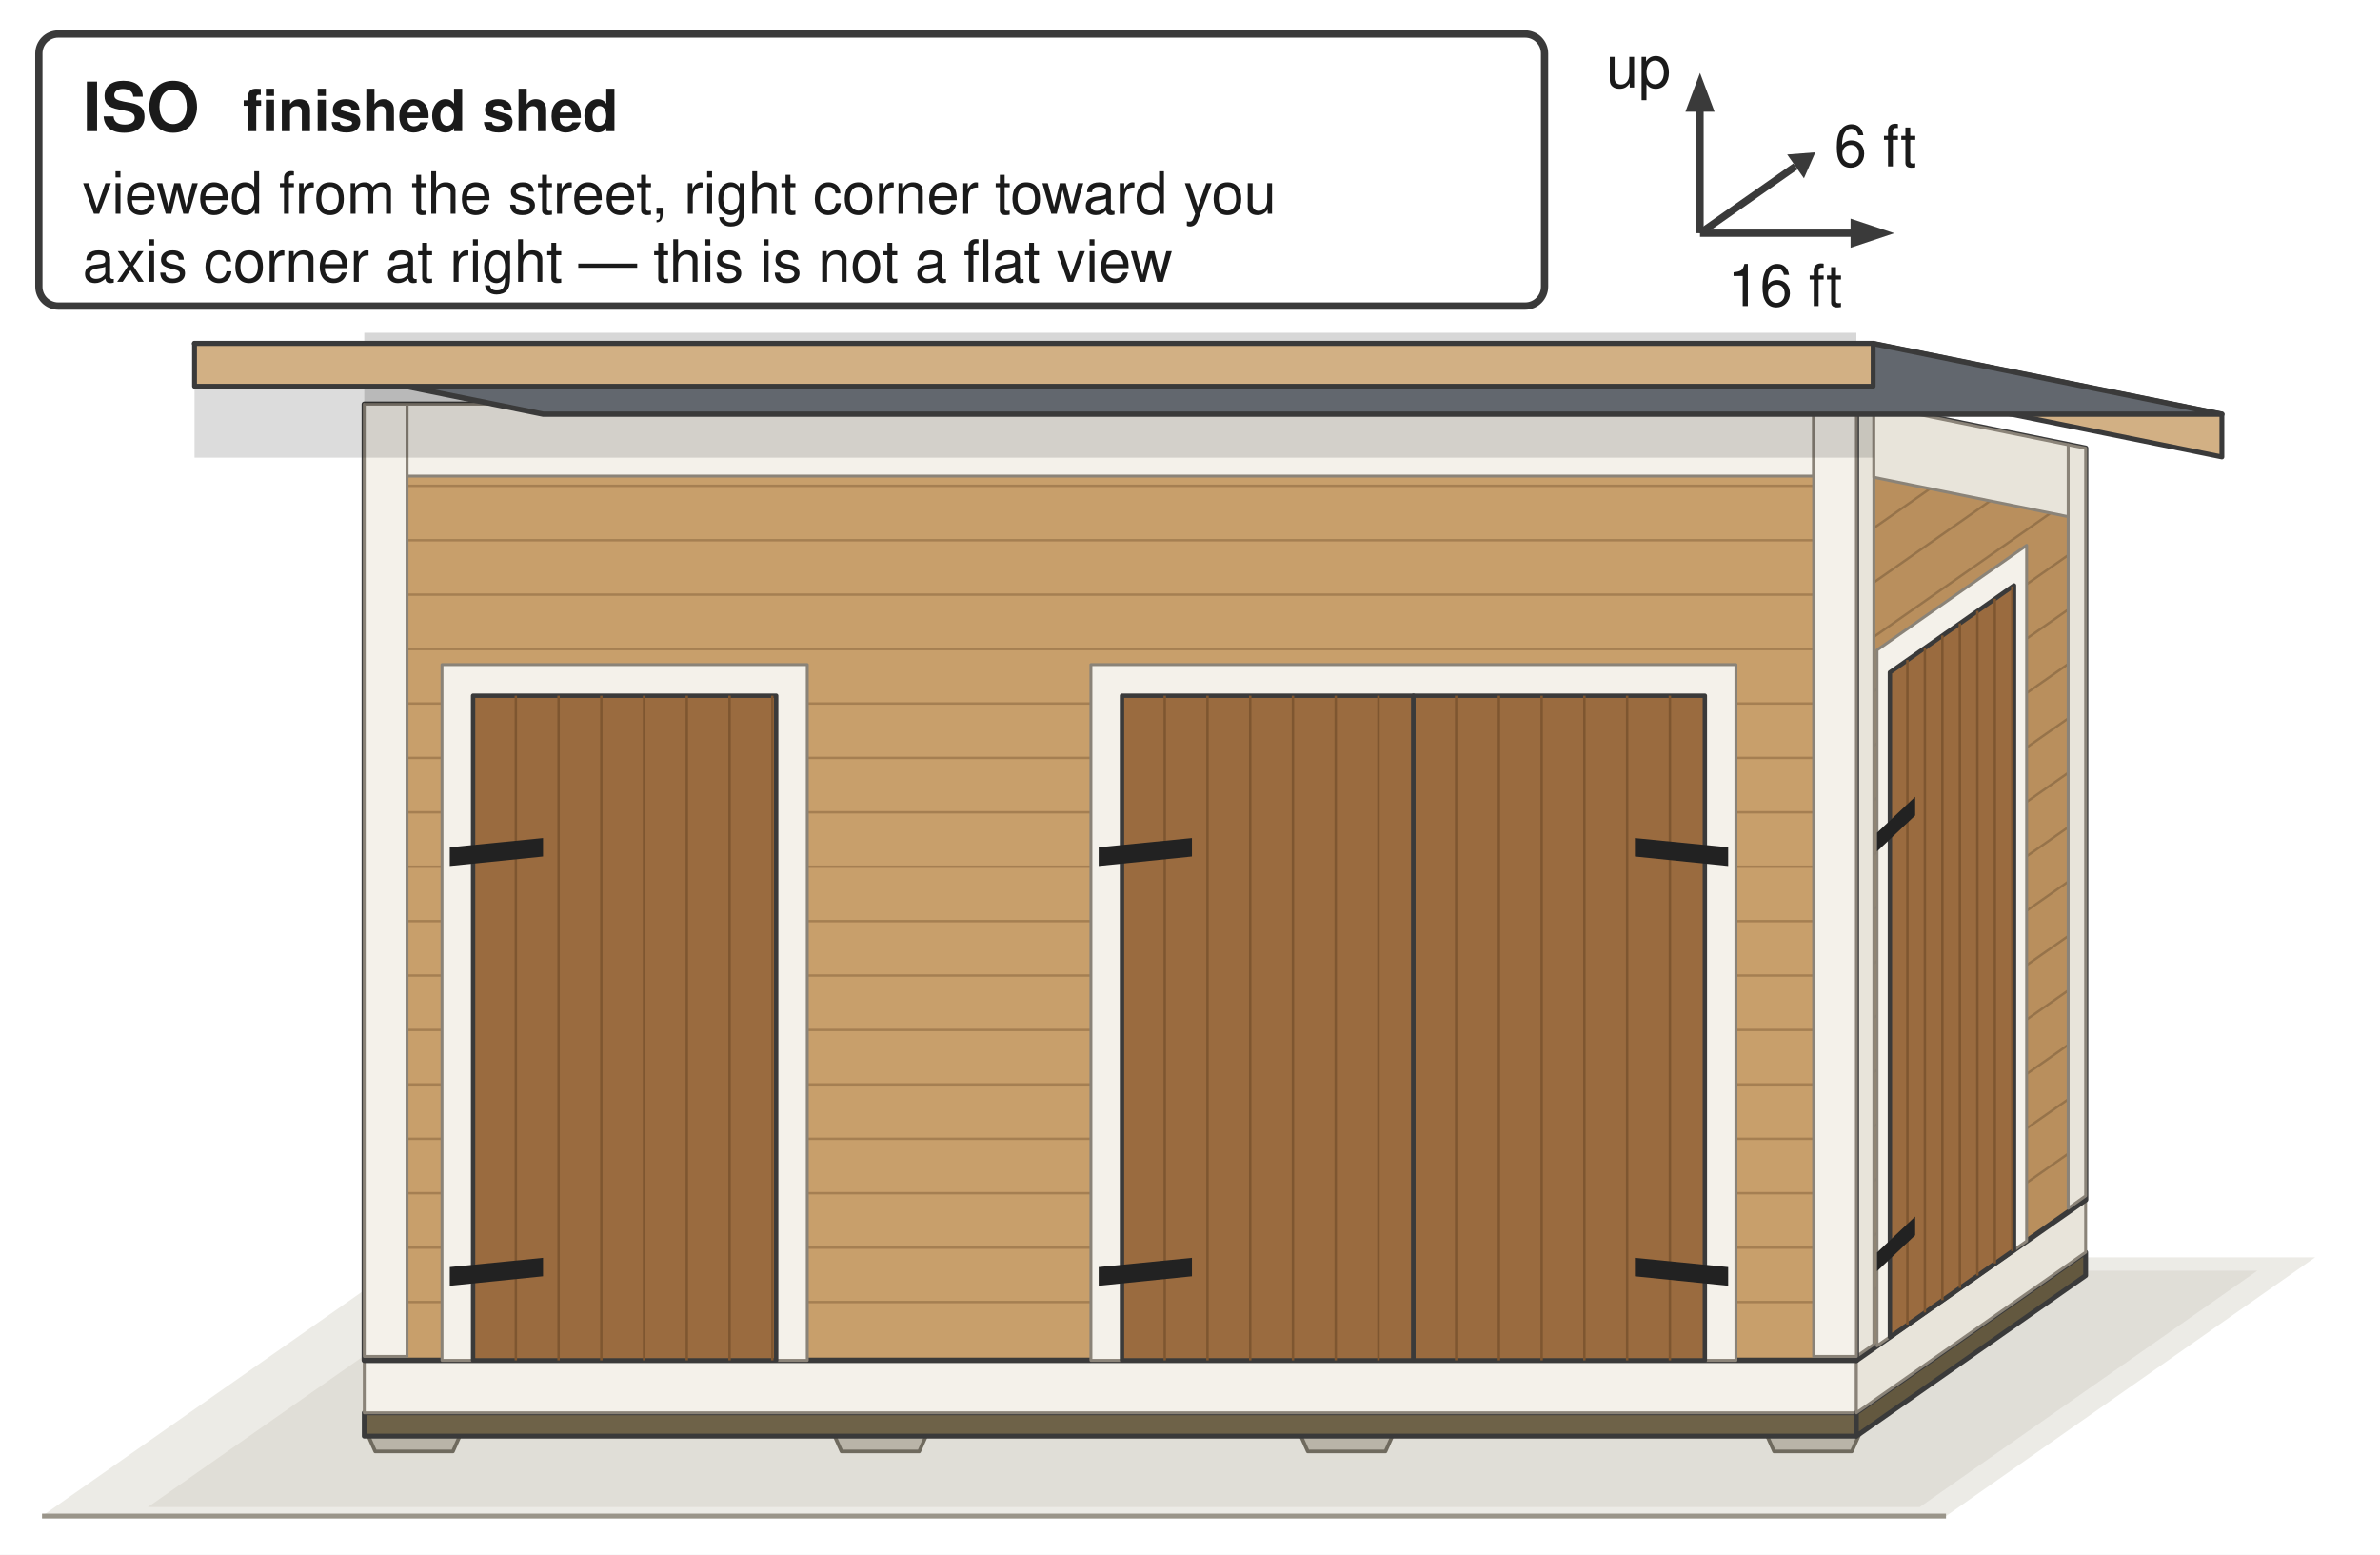
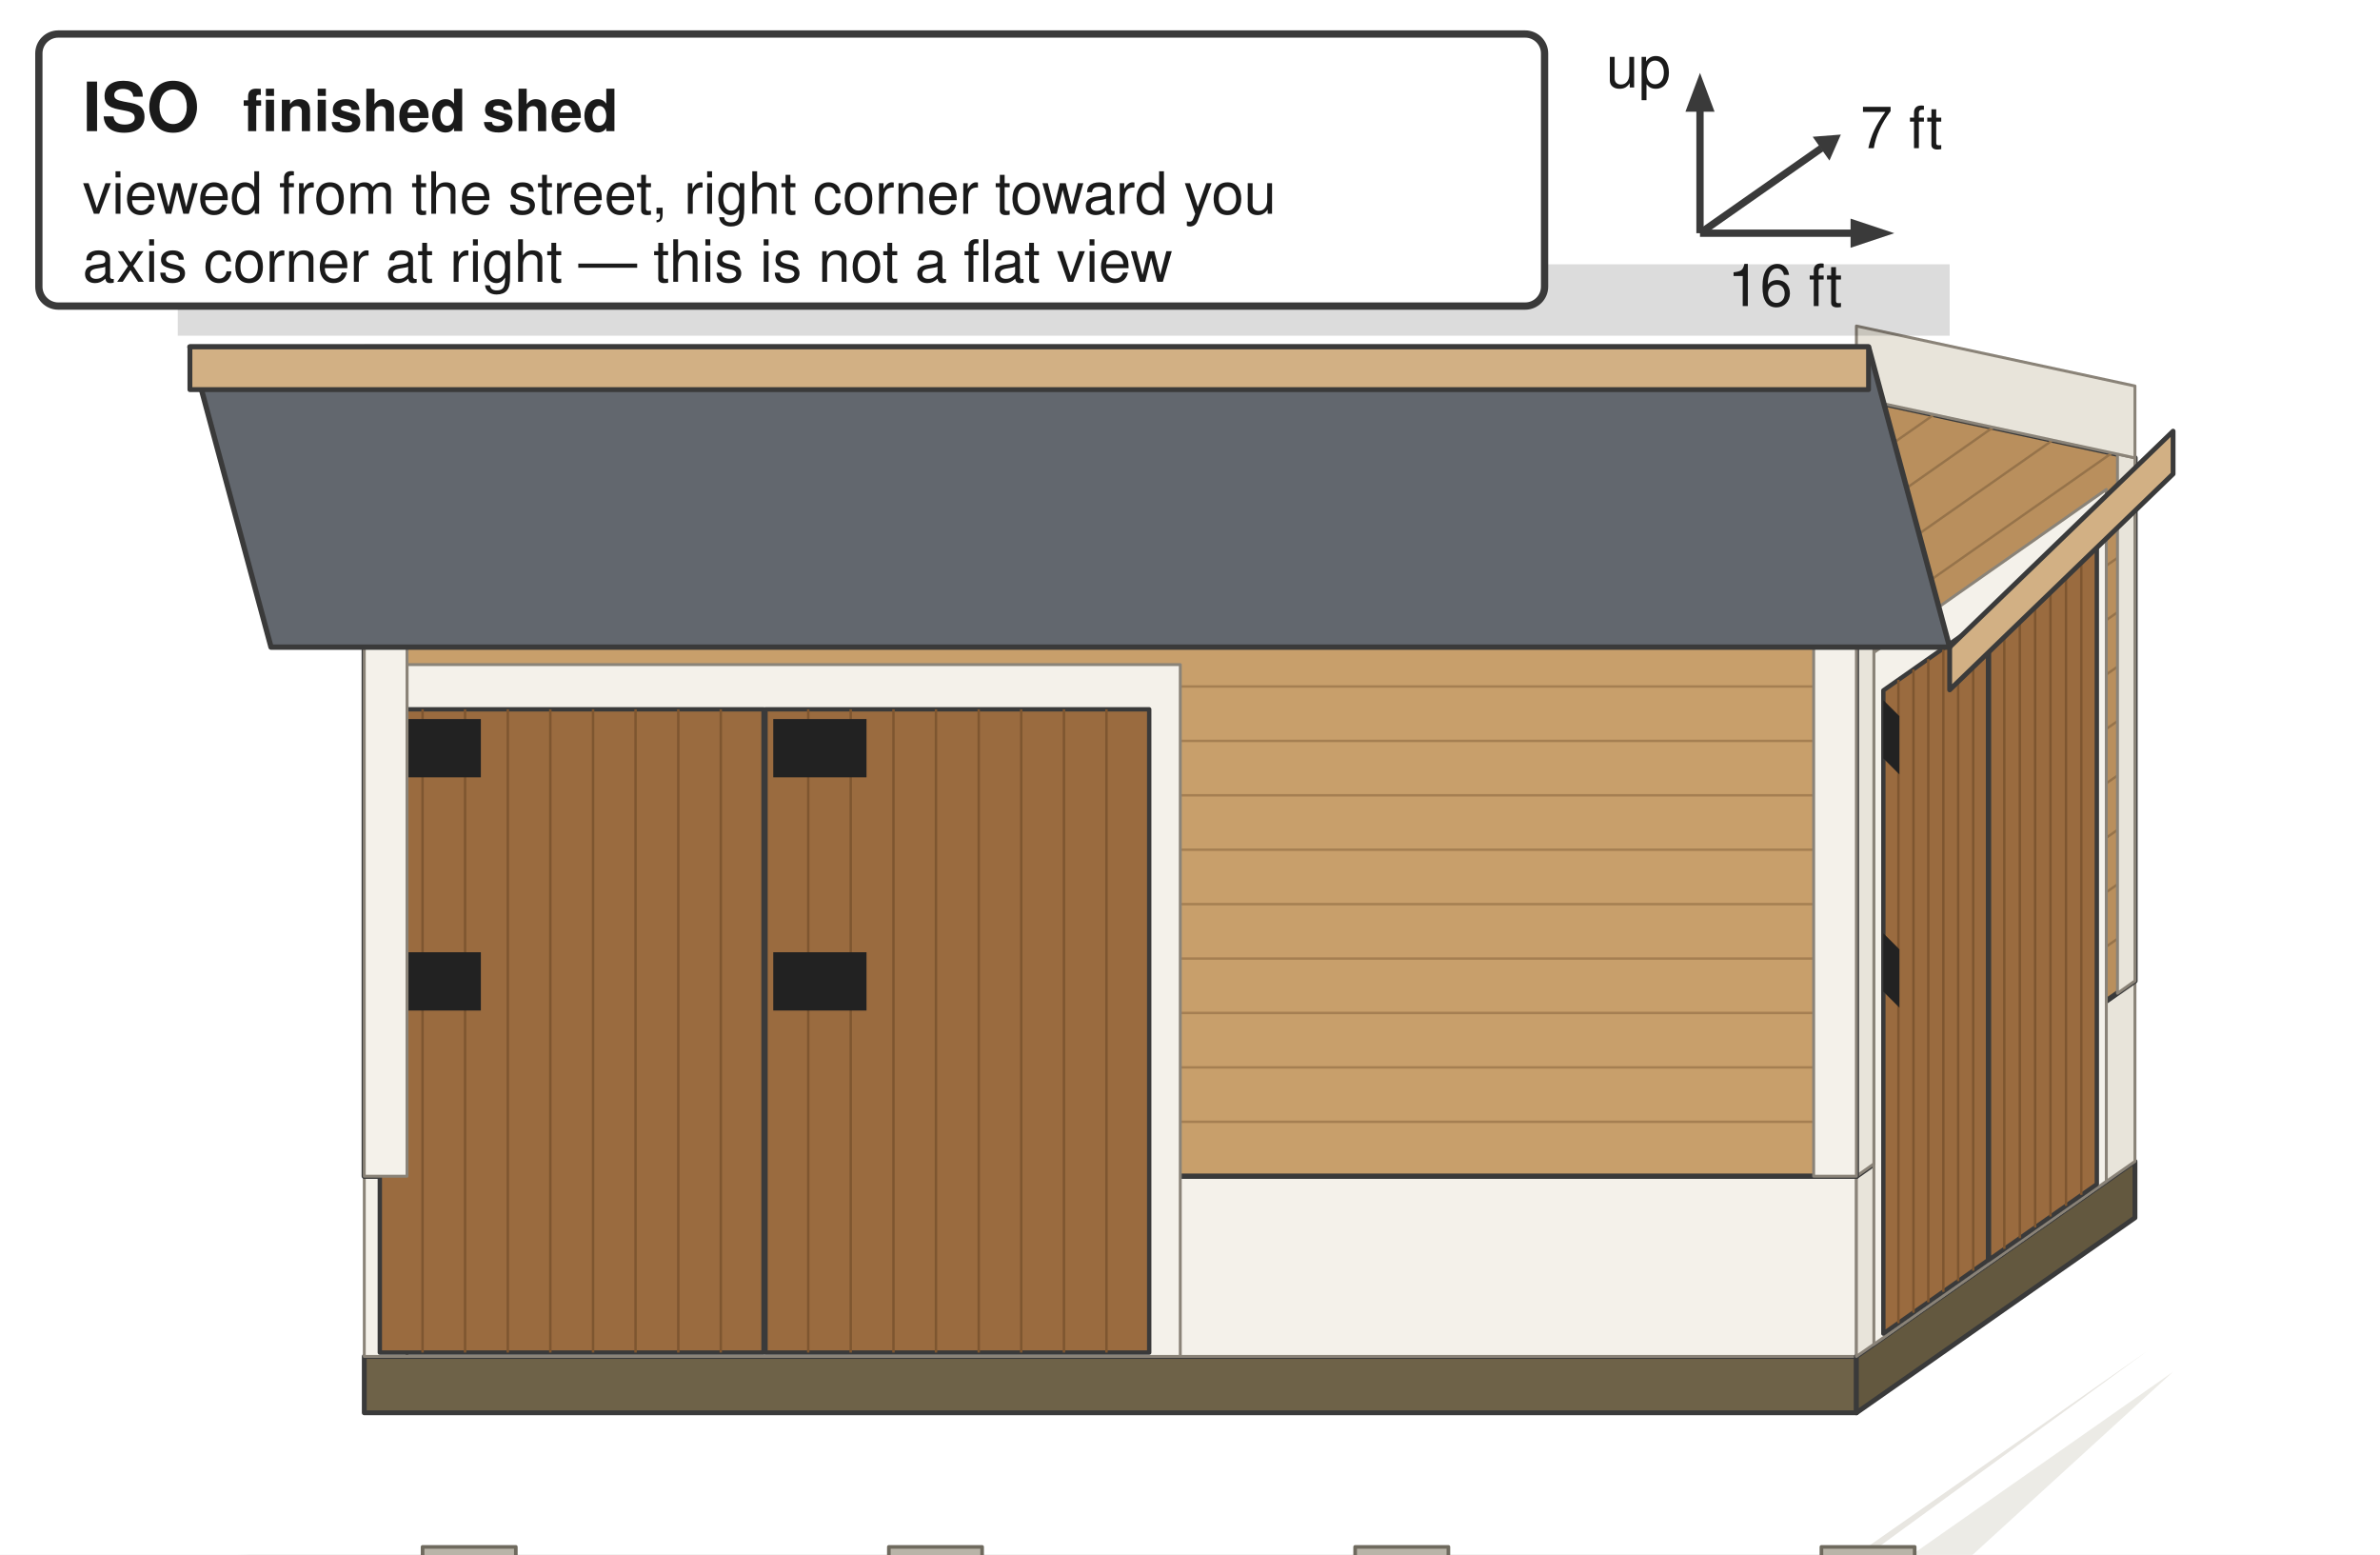
<svg xmlns="http://www.w3.org/2000/svg" viewBox="0 0 980 640" role="img">
  <rect width="980" height="640" fill="#ffffff" />
-   <polygon points="17.3,624.1 801.3,624.1 953.3,517.6 169.3,517.6" fill="#ecebe6" stroke="none" stroke-linejoin="round" />
-   <line x1="17.3" y1="624.1" x2="801.3" y2="624.1" stroke="#9a958a" stroke-width="2" />
-   <polygon points="60.9,620.4 790.5,620.4 929.5,523.1 199.9,523.1" fill="#d9d6cd" fill-opacity="0.6" stroke="none" stroke-linejoin="round" />
-   <polygon points="151.3,590.3 189.7,590.3 186.5,597.5 154.5,597.5" fill="#b9b4a8" stroke="#6f6a5e" stroke-width="1.5" stroke-linejoin="round" />
-   <polygon points="343.3,590.3 381.7,590.3 378.5,597.5 346.5,597.5" fill="#b9b4a8" stroke="#6f6a5e" stroke-width="1.5" stroke-linejoin="round" />
-   <polygon points="535.3,590.3 573.7,590.3 570.5,597.5 538.5,597.5" fill="#b9b4a8" stroke="#6f6a5e" stroke-width="1.5" stroke-linejoin="round" />
-   <polygon points="727.3,590.3 765.7,590.3 762.5,597.5 730.5,597.5" fill="#b9b4a8" stroke="#6f6a5e" stroke-width="1.5" stroke-linejoin="round" />
-   <polygon points="150.0,591.2 764.4,591.2 764.4,581.6 150.0,581.6" fill="#6e6248" stroke="#3a3a3a" stroke-width="2" stroke-linejoin="round" />
-   <polygon points="150.0,581.6 764.4,581.6 764.4,558.4 150.0,558.4" fill="#f4f1ea" stroke="#8a8378" stroke-width="1.2" stroke-linejoin="round" />
-   <polygon points="764.4,591.2 858.8,525.1 858.8,515.5 764.4,581.6" fill="#63583f" stroke="#3a3a3a" stroke-width="2" stroke-linejoin="round" />
-   <polygon points="764.4,581.6 858.8,515.5 858.8,492.3 764.4,558.4" fill="#e8e4da" stroke="#8a8378" stroke-width="1.2" stroke-linejoin="round" />
-   <polygon points="764.4,560.0 858.8,493.9 858.8,184.5 764.4,165.4" fill="#b98f5d" stroke="#3a3a3a" stroke-width="2.2" stroke-linejoin="round" />
-   <line x1="764.4" y1="536.0" x2="858.8" y2="469.9" stroke="#96734a" stroke-width="1" />
-   <line x1="764.4" y1="513.6" x2="858.8" y2="447.5" stroke="#96734a" stroke-width="1" />
-   <line x1="764.4" y1="491.2" x2="858.8" y2="425.1" stroke="#96734a" stroke-width="1" />
-   <line x1="764.4" y1="468.8" x2="858.8" y2="402.7" stroke="#96734a" stroke-width="1" />
-   <line x1="764.4" y1="446.4" x2="858.8" y2="380.3" stroke="#96734a" stroke-width="1" />
-   <line x1="764.4" y1="424.0" x2="858.8" y2="357.9" stroke="#96734a" stroke-width="1" />
-   <line x1="764.4" y1="401.6" x2="858.8" y2="335.5" stroke="#96734a" stroke-width="1" />
-   <line x1="764.4" y1="379.2" x2="858.8" y2="313.1" stroke="#96734a" stroke-width="1" />
-   <line x1="764.4" y1="356.8" x2="858.8" y2="290.7" stroke="#96734a" stroke-width="1" />
-   <line x1="764.4" y1="334.4" x2="858.8" y2="268.3" stroke="#96734a" stroke-width="1" />
-   <line x1="764.4" y1="312.0" x2="858.8" y2="245.9" stroke="#96734a" stroke-width="1" />
-   <line x1="764.4" y1="289.6" x2="858.8" y2="223.5" stroke="#96734a" stroke-width="1" />
-   <line x1="764.4" y1="267.2" x2="858.8" y2="201.1" stroke="#96734a" stroke-width="1" />
-   <line x1="764.4" y1="244.8" x2="852.3" y2="183.2" stroke="#96734a" stroke-width="1" />
-   <line x1="764.4" y1="222.4" x2="827.5" y2="178.2" stroke="#96734a" stroke-width="1" />
-   <line x1="764.4" y1="200.0" x2="802.7" y2="173.2" stroke="#96734a" stroke-width="1" />
-   <line x1="764.4" y1="177.6" x2="777.9" y2="168.1" stroke="#96734a" stroke-width="1" />
-   <polygon points="772.9,554.0 834.5,510.9 834.5,224.5 772.9,267.6" fill="#f4f1ea" stroke="#8a8378" stroke-width="1.2" stroke-linejoin="round" />
-   <polygon points="778.2,550.4 829.3,514.6 829.3,241.0 778.2,276.8" fill="#9a6b3f" stroke="#3a3a3a" stroke-width="1.8" stroke-linejoin="round" />
-   <line x1="785.4" y1="545.3" x2="785.4" y2="271.7" stroke="#7e5630" stroke-width="1" />
-   <line x1="792.6" y1="540.3" x2="792.6" y2="266.7" stroke="#7e5630" stroke-width="1" />
-   <line x1="799.8" y1="535.2" x2="799.8" y2="261.6" stroke="#7e5630" stroke-width="1" />
-   <line x1="807.0" y1="530.2" x2="807.0" y2="256.6" stroke="#7e5630" stroke-width="1" />
-   <line x1="814.2" y1="525.1" x2="814.2" y2="251.5" stroke="#7e5630" stroke-width="1" />
-   <line x1="821.4" y1="520.1" x2="821.4" y2="246.5" stroke="#7e5630" stroke-width="1" />
-   <line x1="828.6" y1="515.0" x2="828.6" y2="241.4" stroke="#7e5630" stroke-width="1" />
-   <polygon points="772.9,515.6 788.6,500.8 788.6,508.5 772.9,523.3" fill="#222" stroke="none" stroke-linejoin="round" />
-   <polygon points="772.9,342.8 788.6,328.0 788.6,335.7 772.9,350.5" fill="#222" stroke="none" stroke-linejoin="round" />
-   <polygon points="764.4,558.4 771.6,553.4 771.6,166.9 764.4,165.4" fill="#e8e4da" stroke="#8a8378" stroke-width="1.2" stroke-linejoin="round" />
-   <polygon points="851.6,497.4 858.8,492.3 858.8,184.5 851.6,183.1" fill="#e8e4da" stroke="#8a8378" stroke-width="1.2" stroke-linejoin="round" />
-   <polygon points="771.6,166.9 851.6,183.1 851.6,212.7 771.6,196.5" fill="#e8e4da" stroke="#8a8378" stroke-width="1.2" stroke-linejoin="round" />
-   <polygon points="150.0,560.0 764.4,560.0 764.4,166.4 150.0,166.4" fill="#c89f6b" stroke="#3a3a3a" stroke-width="2.2" stroke-linejoin="round" />
-   <line x1="150.0" y1="536.0" x2="764.4" y2="536.0" stroke="#a57f52" stroke-width="1" />
-   <line x1="150.0" y1="513.6" x2="764.4" y2="513.6" stroke="#a57f52" stroke-width="1" />
-   <line x1="150.0" y1="491.2" x2="764.4" y2="491.2" stroke="#a57f52" stroke-width="1" />
-   <line x1="150.0" y1="468.8" x2="764.4" y2="468.8" stroke="#a57f52" stroke-width="1" />
-   <line x1="150.0" y1="446.4" x2="764.4" y2="446.4" stroke="#a57f52" stroke-width="1" />
-   <line x1="150.0" y1="424.0" x2="764.4" y2="424.0" stroke="#a57f52" stroke-width="1" />
-   <line x1="150.0" y1="401.6" x2="764.4" y2="401.6" stroke="#a57f52" stroke-width="1" />
-   <line x1="150.0" y1="379.2" x2="764.4" y2="379.2" stroke="#a57f52" stroke-width="1" />
-   <line x1="150.0" y1="356.8" x2="764.4" y2="356.8" stroke="#a57f52" stroke-width="1" />
-   <line x1="150.0" y1="334.4" x2="764.4" y2="334.4" stroke="#a57f52" stroke-width="1" />
-   <line x1="150.0" y1="312.0" x2="764.4" y2="312.0" stroke="#a57f52" stroke-width="1" />
-   <line x1="150.0" y1="289.6" x2="764.4" y2="289.6" stroke="#a57f52" stroke-width="1" />
-   <line x1="150.0" y1="267.2" x2="764.4" y2="267.2" stroke="#a57f52" stroke-width="1" />
-   <line x1="150.0" y1="244.8" x2="764.4" y2="244.8" stroke="#a57f52" stroke-width="1" />
-   <line x1="150.0" y1="222.4" x2="764.4" y2="222.4" stroke="#a57f52" stroke-width="1" />
-   <line x1="150.0" y1="200.0" x2="764.4" y2="200.0" stroke="#a57f52" stroke-width="1" />
-   <line x1="150.0" y1="177.6" x2="764.4" y2="177.6" stroke="#a57f52" stroke-width="1" />
-   <polygon points="167.6,196.0 746.8,196.0 746.8,166.4 167.6,166.4" fill="#f4f1ea" stroke="#8a8378" stroke-width="1.2" stroke-linejoin="round" />
-   <polygon points="182.0,560.0 332.4,560.0 332.4,273.6 182.0,273.6" fill="#f4f1ea" stroke="#8a8378" stroke-width="1.2" stroke-linejoin="round" />
-   <polygon points="194.8,560.0 319.6,560.0 319.6,286.4 194.8,286.4" fill="#9a6b3f" stroke="#3a3a3a" stroke-width="1.8" stroke-linejoin="round" />
-   <line x1="212.4" y1="560.0" x2="212.4" y2="286.4" stroke="#7e5630" stroke-width="1" />
-   <line x1="230.0" y1="560.0" x2="230.0" y2="286.4" stroke="#7e5630" stroke-width="1" />
-   <line x1="247.6" y1="560.0" x2="247.6" y2="286.4" stroke="#7e5630" stroke-width="1" />
-   <line x1="265.2" y1="560.0" x2="265.2" y2="286.4" stroke="#7e5630" stroke-width="1" />
-   <line x1="282.8" y1="560.0" x2="282.8" y2="286.4" stroke="#7e5630" stroke-width="1" />
-   <line x1="300.4" y1="560.0" x2="300.4" y2="286.4" stroke="#7e5630" stroke-width="1" />
-   <line x1="318.0" y1="560.0" x2="318.0" y2="286.4" stroke="#7e5630" stroke-width="1" />
-   <polygon points="185.2,521.6 223.6,517.8 223.6,525.4 185.2,529.3" fill="#222" stroke="none" stroke-linejoin="round" />
-   <polygon points="185.2,348.8 223.6,345.0 223.6,352.6 185.2,356.5" fill="#222" stroke="none" stroke-linejoin="round" />
-   <polygon points="449.2,560.0 714.8,560.0 714.8,273.6 449.2,273.6" fill="#f4f1ea" stroke="#8a8378" stroke-width="1.2" stroke-linejoin="round" />
-   <polygon points="462.0,560.0 582.0,560.0 582.0,286.4 462.0,286.4" fill="#9a6b3f" stroke="#3a3a3a" stroke-width="1.8" stroke-linejoin="round" />
-   <line x1="479.6" y1="560.0" x2="479.6" y2="286.4" stroke="#7e5630" stroke-width="1" />
-   <line x1="497.2" y1="560.0" x2="497.2" y2="286.4" stroke="#7e5630" stroke-width="1" />
-   <line x1="514.8" y1="560.0" x2="514.8" y2="286.4" stroke="#7e5630" stroke-width="1" />
-   <line x1="532.4" y1="560.0" x2="532.4" y2="286.4" stroke="#7e5630" stroke-width="1" />
-   <line x1="550.0" y1="560.0" x2="550.0" y2="286.4" stroke="#7e5630" stroke-width="1" />
-   <line x1="567.6" y1="560.0" x2="567.6" y2="286.4" stroke="#7e5630" stroke-width="1" />
-   <polygon points="452.4,521.6 490.8,517.8 490.8,525.4 452.4,529.3" fill="#222" stroke="none" stroke-linejoin="round" />
-   <polygon points="452.4,348.8 490.8,345.0 490.8,352.6 452.4,356.5" fill="#222" stroke="none" stroke-linejoin="round" />
-   <polygon points="582.0,560.0 702.0,560.0 702.0,286.4 582.0,286.4" fill="#9a6b3f" stroke="#3a3a3a" stroke-width="1.8" stroke-linejoin="round" />
-   <line x1="599.6" y1="560.0" x2="599.6" y2="286.4" stroke="#7e5630" stroke-width="1" />
-   <line x1="617.2" y1="560.0" x2="617.2" y2="286.4" stroke="#7e5630" stroke-width="1" />
-   <line x1="634.8" y1="560.0" x2="634.8" y2="286.4" stroke="#7e5630" stroke-width="1" />
-   <line x1="652.4" y1="560.0" x2="652.4" y2="286.4" stroke="#7e5630" stroke-width="1" />
-   <line x1="670.0" y1="560.0" x2="670.0" y2="286.4" stroke="#7e5630" stroke-width="1" />
-   <line x1="687.6" y1="560.0" x2="687.6" y2="286.4" stroke="#7e5630" stroke-width="1" />
-   <polygon points="711.6,521.6 673.2,517.8 673.2,525.4 711.6,529.3" fill="#222" stroke="none" stroke-linejoin="round" />
-   <polygon points="711.6,348.8 673.2,345.0 673.2,352.6 711.6,356.5" fill="#222" stroke="none" stroke-linejoin="round" />
-   <polygon points="150.0,558.4 167.6,558.4 167.6,166.4 150.0,166.4" fill="#f4f1ea" stroke="#8a8378" stroke-width="1.2" stroke-linejoin="round" />
-   <polygon points="746.8,558.4 764.4,558.4 764.4,166.4 746.8,166.4" fill="#f4f1ea" stroke="#8a8378" stroke-width="1.2" stroke-linejoin="round" />
-   <polygon points="150.0,166.4 764.4,166.4 764.4,137.0 150.0,137.0" fill="#000000" fill-opacity="0.16" stroke="none" stroke-linejoin="round" />
-   <polygon points="80.1,188.4 771.3,188.4 771.3,159.0 80.1,159.0" fill="#000000" fill-opacity="0.14" stroke="none" stroke-linejoin="round" />
-   <polygon points="771.3,141.4 914.9,170.5 914.9,188.1 771.3,159.0" fill="#d2b084" stroke="#3a3a3a" stroke-width="2" stroke-linejoin="round" />
-   <polygon points="80.1,141.4 771.3,141.4 914.9,170.5 223.7,170.5" fill="#62676e" stroke="#3a3a3a" stroke-width="2.2" stroke-linejoin="round" />
-   <polygon points="80.1,141.4 771.3,141.4 771.3,159.0 80.1,159.0" fill="#d2b084" stroke="#3a3a3a" stroke-width="2" stroke-linejoin="round" />
+   <polygon points="65.2,656.0 794.8,656.0 894.8,564.7 729.7,680.3" fill="#ecebe6" stroke="none" stroke-width="0" stroke-linejoin="round" />
+   <line x1="65.2" y1="656.0" x2="794.8" y2="656.0" stroke="#9a958a" stroke-width="2" />
+   <polygon points="97.2,640.0 769.2,640.0 884.4,556.0 742.8,655.1" fill="#d9d6cd" stroke="none" stroke-width="0" stroke-linejoin="round" fill-opacity="0.6" />
+   <polygon points="174.0,636.8 212.4,636.8 212.4,643.8 174.0,643.8" fill="#b9b4a8" stroke="#6f6a5e" stroke-width="1.5" stroke-linejoin="round" />
+   <polygon points="366.0,636.8 404.4,636.8 404.4,643.8 366.0,643.8" fill="#b9b4a8" stroke="#6f6a5e" stroke-width="1.5" stroke-linejoin="round" />
+   <polygon points="558.0,636.8 596.4,636.8 596.4,643.8 558.0,643.8" fill="#b9b4a8" stroke="#6f6a5e" stroke-width="1.5" stroke-linejoin="round" />
+   <polygon points="750.0,636.8 788.4,636.8 788.4,643.8 750.0,643.8" fill="#b9b4a8" stroke="#6f6a5e" stroke-width="1.5" stroke-linejoin="round" />
+   <polygon points="150.0,581.6 764.4,581.6 764.4,558.4 150.0,558.4" fill="#6e6248" stroke="#3a3a3a" stroke-width="2" stroke-linejoin="round" />
+   <polygon points="150.0,558.4 764.4,558.4 764.4,484.2 150.0,484.2" fill="#f4f1ea" stroke="#8a8378" stroke-width="1.2" stroke-linejoin="round" />
+   <polygon points="764.4,581.6 879.1,501.3 879.1,478.1 764.4,558.4" fill="#63583f" stroke="#3a3a3a" stroke-width="2" stroke-linejoin="round" />
+   <polygon points="764.4,558.4 879.1,478.1 879.1,403.8 764.4,484.2" fill="#e8e4da" stroke="#8a8378" stroke-width="1.2" stroke-linejoin="round" />
+   <polygon points="764.4,484.2 879.1,403.8 879.1,188.5 764.4,163.8" fill="#b98f5d" stroke="#3a3a3a" stroke-width="2.2" stroke-linejoin="round" />
+   <line x1="764.4" y1="461.8" x2="879.1" y2="381.4" stroke="#96734a" stroke-width="1" />
+   <line x1="764.4" y1="439.4" x2="879.1" y2="359.0" stroke="#96734a" stroke-width="1" />
+   <line x1="764.4" y1="417.0" x2="879.1" y2="336.6" stroke="#96734a" stroke-width="1" />
+   <line x1="764.4" y1="394.6" x2="879.1" y2="314.2" stroke="#96734a" stroke-width="1" />
+   <line x1="764.4" y1="372.2" x2="879.1" y2="291.8" stroke="#96734a" stroke-width="1" />
+   <line x1="764.4" y1="349.8" x2="879.1" y2="269.4" stroke="#96734a" stroke-width="1" />
+   <line x1="764.4" y1="327.4" x2="879.1" y2="247.0" stroke="#96734a" stroke-width="1" />
+   <line x1="764.4" y1="305.0" x2="879.1" y2="224.6" stroke="#96734a" stroke-width="1" />
+   <line x1="764.4" y1="282.6" x2="879.1" y2="202.2" stroke="#96734a" stroke-width="1" />
+   <line x1="764.4" y1="260.2" x2="869.7" y2="186.4" stroke="#96734a" stroke-width="1" />
+   <line x1="764.4" y1="237.8" x2="845.2" y2="181.2" stroke="#96734a" stroke-width="1" />
+   <line x1="764.4" y1="215.4" x2="820.7" y2="175.9" stroke="#96734a" stroke-width="1" />
+   <line x1="764.4" y1="193.0" x2="796.3" y2="170.7" stroke="#96734a" stroke-width="1" />
+   <line x1="764.4" y1="170.6" x2="771.8" y2="165.4" stroke="#96734a" stroke-width="1" />
+   <line x1="764.4" y1="148.2" x2="747.3" y2="160.1" stroke="#96734a" stroke-width="1" />
+   <polygon points="771.6,553.4 867.3,486.3 867.3,201.5 771.6,268.6" fill="#f4f1ea" stroke="#8a8378" stroke-width="1.2" stroke-linejoin="round" />
+   <polygon points="775.5,549.0 818.6,518.8 818.6,254.0 775.5,284.2" fill="#9a6b3f" stroke="#3a3a3a" stroke-width="1.8" stroke-linejoin="round" />
+   <line x1="781.7" y1="544.7" x2="781.7" y2="279.9" stroke="#7e5630" stroke-width="1" />
+   <line x1="787.9" y1="540.4" x2="787.9" y2="275.6" stroke="#7e5630" stroke-width="1" />
+   <line x1="794.0" y1="536.1" x2="794.0" y2="271.3" stroke="#7e5630" stroke-width="1" />
+   <line x1="800.2" y1="531.8" x2="800.2" y2="267.0" stroke="#7e5630" stroke-width="1" />
+   <line x1="806.3" y1="527.4" x2="806.3" y2="262.6" stroke="#7e5630" stroke-width="1" />
+   <line x1="812.5" y1="523.1" x2="812.5" y2="258.3" stroke="#7e5630" stroke-width="1" />
+   <polygon points="819.0,518.6 863.4,487.5 863.4,222.7 819.0,253.8" fill="#9a6b3f" stroke="#3a3a3a" stroke-width="1.8" stroke-linejoin="round" />
+   <line x1="825.3" y1="514.1" x2="825.3" y2="249.3" stroke="#7e5630" stroke-width="1" />
+   <line x1="831.7" y1="509.7" x2="831.7" y2="244.9" stroke="#7e5630" stroke-width="1" />
+   <line x1="838.0" y1="505.3" x2="838.0" y2="240.5" stroke="#7e5630" stroke-width="1" />
+   <line x1="844.3" y1="500.8" x2="844.3" y2="236.0" stroke="#7e5630" stroke-width="1" />
+   <line x1="850.7" y1="496.4" x2="850.7" y2="231.6" stroke="#7e5630" stroke-width="1" />
+   <line x1="857.0" y1="491.9" x2="857.0" y2="227.1" stroke="#7e5630" stroke-width="1" />
+   <polygon points="775.5,408.2 782.1,414.8 782.1,390.8 775.5,384.2" fill="#222" stroke="none" stroke-width="1" stroke-linejoin="round" />
+   <polygon points="775.5,312.2 782.1,318.8 782.1,294.8 775.5,288.2" fill="#222" stroke="none" stroke-width="1" stroke-linejoin="round" />
+   <polygon points="871.9,408.9 879.1,403.8 879.1,188.5 871.9,186.9" fill="#e8e4da" stroke="#8a8378" stroke-width="1.2" stroke-linejoin="round" />
+   <polygon points="764.4,484.2 771.6,479.1 771.6,158.8 764.4,163.8" fill="#e8e4da" stroke="#8a8378" stroke-width="1.2" stroke-linejoin="round" />
+   <polygon points="764.4,163.8 879.1,188.5 879.1,158.9 764.4,134.2" fill="#e8e4da" stroke="#8a8378" stroke-width="1.2" stroke-linejoin="round" />
+   <polygon points="150.0,484.2 764.4,484.2 764.4,171.2 150.0,171.2" fill="#c89f6b" stroke="#3a3a3a" stroke-width="2.2" stroke-linejoin="round" />
+   <line x1="150.0" y1="461.8" x2="764.4" y2="461.8" stroke="#a57f52" stroke-width="1" />
+   <line x1="150.0" y1="439.4" x2="764.4" y2="439.4" stroke="#a57f52" stroke-width="1" />
+   <line x1="150.0" y1="417.0" x2="764.4" y2="417.0" stroke="#a57f52" stroke-width="1" />
+   <line x1="150.0" y1="394.6" x2="764.4" y2="394.6" stroke="#a57f52" stroke-width="1" />
+   <line x1="150.0" y1="372.2" x2="764.4" y2="372.2" stroke="#a57f52" stroke-width="1" />
+   <line x1="150.0" y1="349.8" x2="764.4" y2="349.8" stroke="#a57f52" stroke-width="1" />
+   <line x1="150.0" y1="327.4" x2="764.4" y2="327.4" stroke="#a57f52" stroke-width="1" />
+   <line x1="150.0" y1="305.0" x2="764.4" y2="305.0" stroke="#a57f52" stroke-width="1" />
+   <line x1="150.0" y1="282.6" x2="764.4" y2="282.6" stroke="#a57f52" stroke-width="1" />
+   <line x1="150.0" y1="260.2" x2="764.4" y2="260.2" stroke="#a57f52" stroke-width="1" />
+   <line x1="150.0" y1="237.8" x2="764.4" y2="237.8" stroke="#a57f52" stroke-width="1" />
+   <line x1="150.0" y1="215.4" x2="764.4" y2="215.4" stroke="#a57f52" stroke-width="1" />
+   <line x1="150.0" y1="193.0" x2="764.4" y2="193.0" stroke="#a57f52" stroke-width="1" />
+   <polygon points="167.6,264.8 746.8,264.8 746.8,171.2 167.6,171.2" fill="#f4f1ea" stroke="#8a8378" stroke-width="1.2" stroke-linejoin="round" />
+   <polygon points="167.6,558.4 486.0,558.4 486.0,273.6 167.6,273.6" fill="#f4f1ea" stroke="#8a8378" stroke-width="1.2" stroke-linejoin="round" />
+   <polygon points="156.4,556.8 314.4,556.8 314.4,292.0 156.4,292.0" fill="#9a6b3f" stroke="#3a3a3a" stroke-width="1.8" stroke-linejoin="round" />
+   <line x1="174.0" y1="556.8" x2="174.0" y2="292.0" stroke="#7e5630" stroke-width="1" />
+   <line x1="191.5" y1="556.8" x2="191.5" y2="292.0" stroke="#7e5630" stroke-width="1" />
+   <line x1="209.1" y1="556.8" x2="209.1" y2="292.0" stroke="#7e5630" stroke-width="1" />
+   <line x1="226.6" y1="556.8" x2="226.6" y2="292.0" stroke="#7e5630" stroke-width="1" />
+   <line x1="244.2" y1="556.8" x2="244.2" y2="292.0" stroke="#7e5630" stroke-width="1" />
+   <line x1="261.7" y1="556.8" x2="261.7" y2="292.0" stroke="#7e5630" stroke-width="1" />
+   <line x1="279.3" y1="556.8" x2="279.3" y2="292.0" stroke="#7e5630" stroke-width="1" />
+   <line x1="296.8" y1="556.8" x2="296.8" y2="292.0" stroke="#7e5630" stroke-width="1" />
+   <polygon points="159.6,416.0 198.0,416.0 198.0,392.0 159.6,392.0" fill="#222" stroke="none" stroke-width="1" stroke-linejoin="round" />
+   <polygon points="159.6,320.0 198.0,320.0 198.0,296.0 159.6,296.0" fill="#222" stroke="none" stroke-width="1" stroke-linejoin="round" />
+   <polygon points="315.2,556.8 473.2,556.8 473.2,292.0 315.2,292.0" fill="#9a6b3f" stroke="#3a3a3a" stroke-width="1.8" stroke-linejoin="round" />
+   <line x1="332.8" y1="556.8" x2="332.8" y2="292.0" stroke="#7e5630" stroke-width="1" />
+   <line x1="350.3" y1="556.8" x2="350.3" y2="292.0" stroke="#7e5630" stroke-width="1" />
+   <line x1="367.9" y1="556.8" x2="367.9" y2="292.0" stroke="#7e5630" stroke-width="1" />
+   <line x1="385.4" y1="556.8" x2="385.4" y2="292.0" stroke="#7e5630" stroke-width="1" />
+   <line x1="403.0" y1="556.8" x2="403.0" y2="292.0" stroke="#7e5630" stroke-width="1" />
+   <line x1="420.5" y1="556.8" x2="420.5" y2="292.0" stroke="#7e5630" stroke-width="1" />
+   <line x1="438.1" y1="556.8" x2="438.1" y2="292.0" stroke="#7e5630" stroke-width="1" />
+   <line x1="455.6" y1="556.8" x2="455.6" y2="292.0" stroke="#7e5630" stroke-width="1" />
+   <polygon points="318.4,416.0 356.8,416.0 356.8,392.0 318.4,392.0" fill="#222" stroke="none" stroke-width="1" stroke-linejoin="round" />
+   <polygon points="318.4,320.0 356.8,320.0 356.8,296.0 318.4,296.0" fill="#222" stroke="none" stroke-width="1" stroke-linejoin="round" />
+   <polygon points="150.0,484.2 167.6,484.2 167.6,171.2 150.0,171.2" fill="#f4f1ea" stroke="#8a8378" stroke-width="1.2" stroke-linejoin="round" />
+   <polygon points="746.8,484.2 764.4,484.2 764.4,171.2 746.8,171.2" fill="#f4f1ea" stroke="#8a8378" stroke-width="1.2" stroke-linejoin="round" />
+   <polygon points="150.0,171.2 764.4,171.2 764.4,141.8 150.0,141.8" fill="#000000" stroke="none" stroke-width="0" stroke-linejoin="round" fill-opacity="0.16" />
+   <polygon points="73.2,138.2 802.8,138.2 802.8,108.8 73.2,108.8" fill="#000000" stroke="none" stroke-width="0" stroke-linejoin="round" fill-opacity="0.14" />
+   <polygon points="802.8,266.4 894.8,177.5 894.8,195.1 802.8,284.0" fill="#d2b084" stroke="#3a3a3a" stroke-width="2" stroke-linejoin="round" />
+   <polygon points="78.2,142.8 769.4,142.8 802.8,266.4 111.6,266.4" fill="#62676e" stroke="#3a3a3a" stroke-width="2.2" stroke-linejoin="round" />
+   <polygon points="78.2,142.8 769.4,142.8 769.4,160.4 78.2,160.4" fill="#d2b084" stroke="#3a3a3a" stroke-width="2" stroke-linejoin="round" />
  <rect x="16" y="14" width="620" height="112" rx="8" fill="#ffffff" stroke="#3a3a3a" stroke-width="3" />
  <text x="34.0" y="54.0" font-size="28" font-weight="bold" text-anchor="start" font-family="Helvetica, Arial, sans-serif" fill="#1a1a1a">ISO</text>
  <text x="100.0" y="54.0" font-size="24" font-weight="bold" text-anchor="start" font-family="Helvetica, Arial, sans-serif" fill="#1a1a1a">finished shed</text>
  <text x="34.0" y="88.0" font-size="24" font-weight="normal" text-anchor="start" font-family="Helvetica, Arial, sans-serif" fill="#1a1a1a">viewed from the street, right corner toward you</text>
  <text x="34.0" y="116.0" font-size="24" font-weight="normal" text-anchor="start" font-family="Helvetica, Arial, sans-serif" fill="#1a1a1a">axis corner at right — this is not a flat view</text>
  <line x1="700.0" y1="96.0" x2="770.0" y2="96.0" stroke="#3a3a3a" stroke-width="3" />
-   <polygon points="780.0,96.0 762.0,90.0 762.0,102.0" fill="#3a3a3a" stroke="none" stroke-linejoin="round" />
-   <text x="735.0" y="126.0" font-size="24" font-weight="normal" text-anchor="middle" font-family="Helvetica, Arial, sans-serif" fill="#1a1a1a">16 ft</text>
-   <line x1="700.0" y1="96.0" x2="739.3" y2="68.5" stroke="#3a3a3a" stroke-width="3" />
-   <polygon points="747.5,62.7 735.9,63.6 742.8,73.4" fill="#3a3a3a" stroke="none" stroke-linejoin="round" />
-   <text x="755.3" y="68.5" font-size="24" font-weight="normal" text-anchor="start" font-family="Helvetica, Arial, sans-serif" fill="#1a1a1a">6 ft</text>
+   <polygon points="780.0,96.0 762.0,90.0 762.0,102.0" fill="#3a3a3a" stroke="none" />
+   <text x="735.0" y="126.0" font-size="24" text-anchor="middle" font-family="Helvetica, Arial, sans-serif" fill="#1a1a1a">16 ft</text>
+   <line x1="700.0" y1="96.0" x2="750.0" y2="61.0" stroke="#3a3a3a" stroke-width="3" />
+   <polygon points="758.0,55.4 746.4,56.3 753.3,66.1" fill="#3a3a3a" stroke="none" />
+   <text x="766.0" y="61.0" font-size="24" text-anchor="start" font-family="Helvetica, Arial, sans-serif" fill="#1a1a1a">7 ft</text>
  <line x1="700.0" y1="96.0" x2="700.0" y2="40.0" stroke="#3a3a3a" stroke-width="3" />
-   <polygon points="700.0,30.0 694.0,46.0 706.0,46.0" fill="#3a3a3a" stroke="none" stroke-linejoin="round" />
-   <text x="688.0" y="36.0" font-size="24" font-weight="normal" text-anchor="end" font-family="Helvetica, Arial, sans-serif" fill="#1a1a1a">up</text>
+   <polygon points="700.0,30.0 694.0,46.0 706.0,46.0" fill="#3a3a3a" stroke="none" />
+   <text x="688.0" y="36.0" font-size="24" text-anchor="end" font-family="Helvetica, Arial, sans-serif" fill="#1a1a1a">up</text>
</svg>
